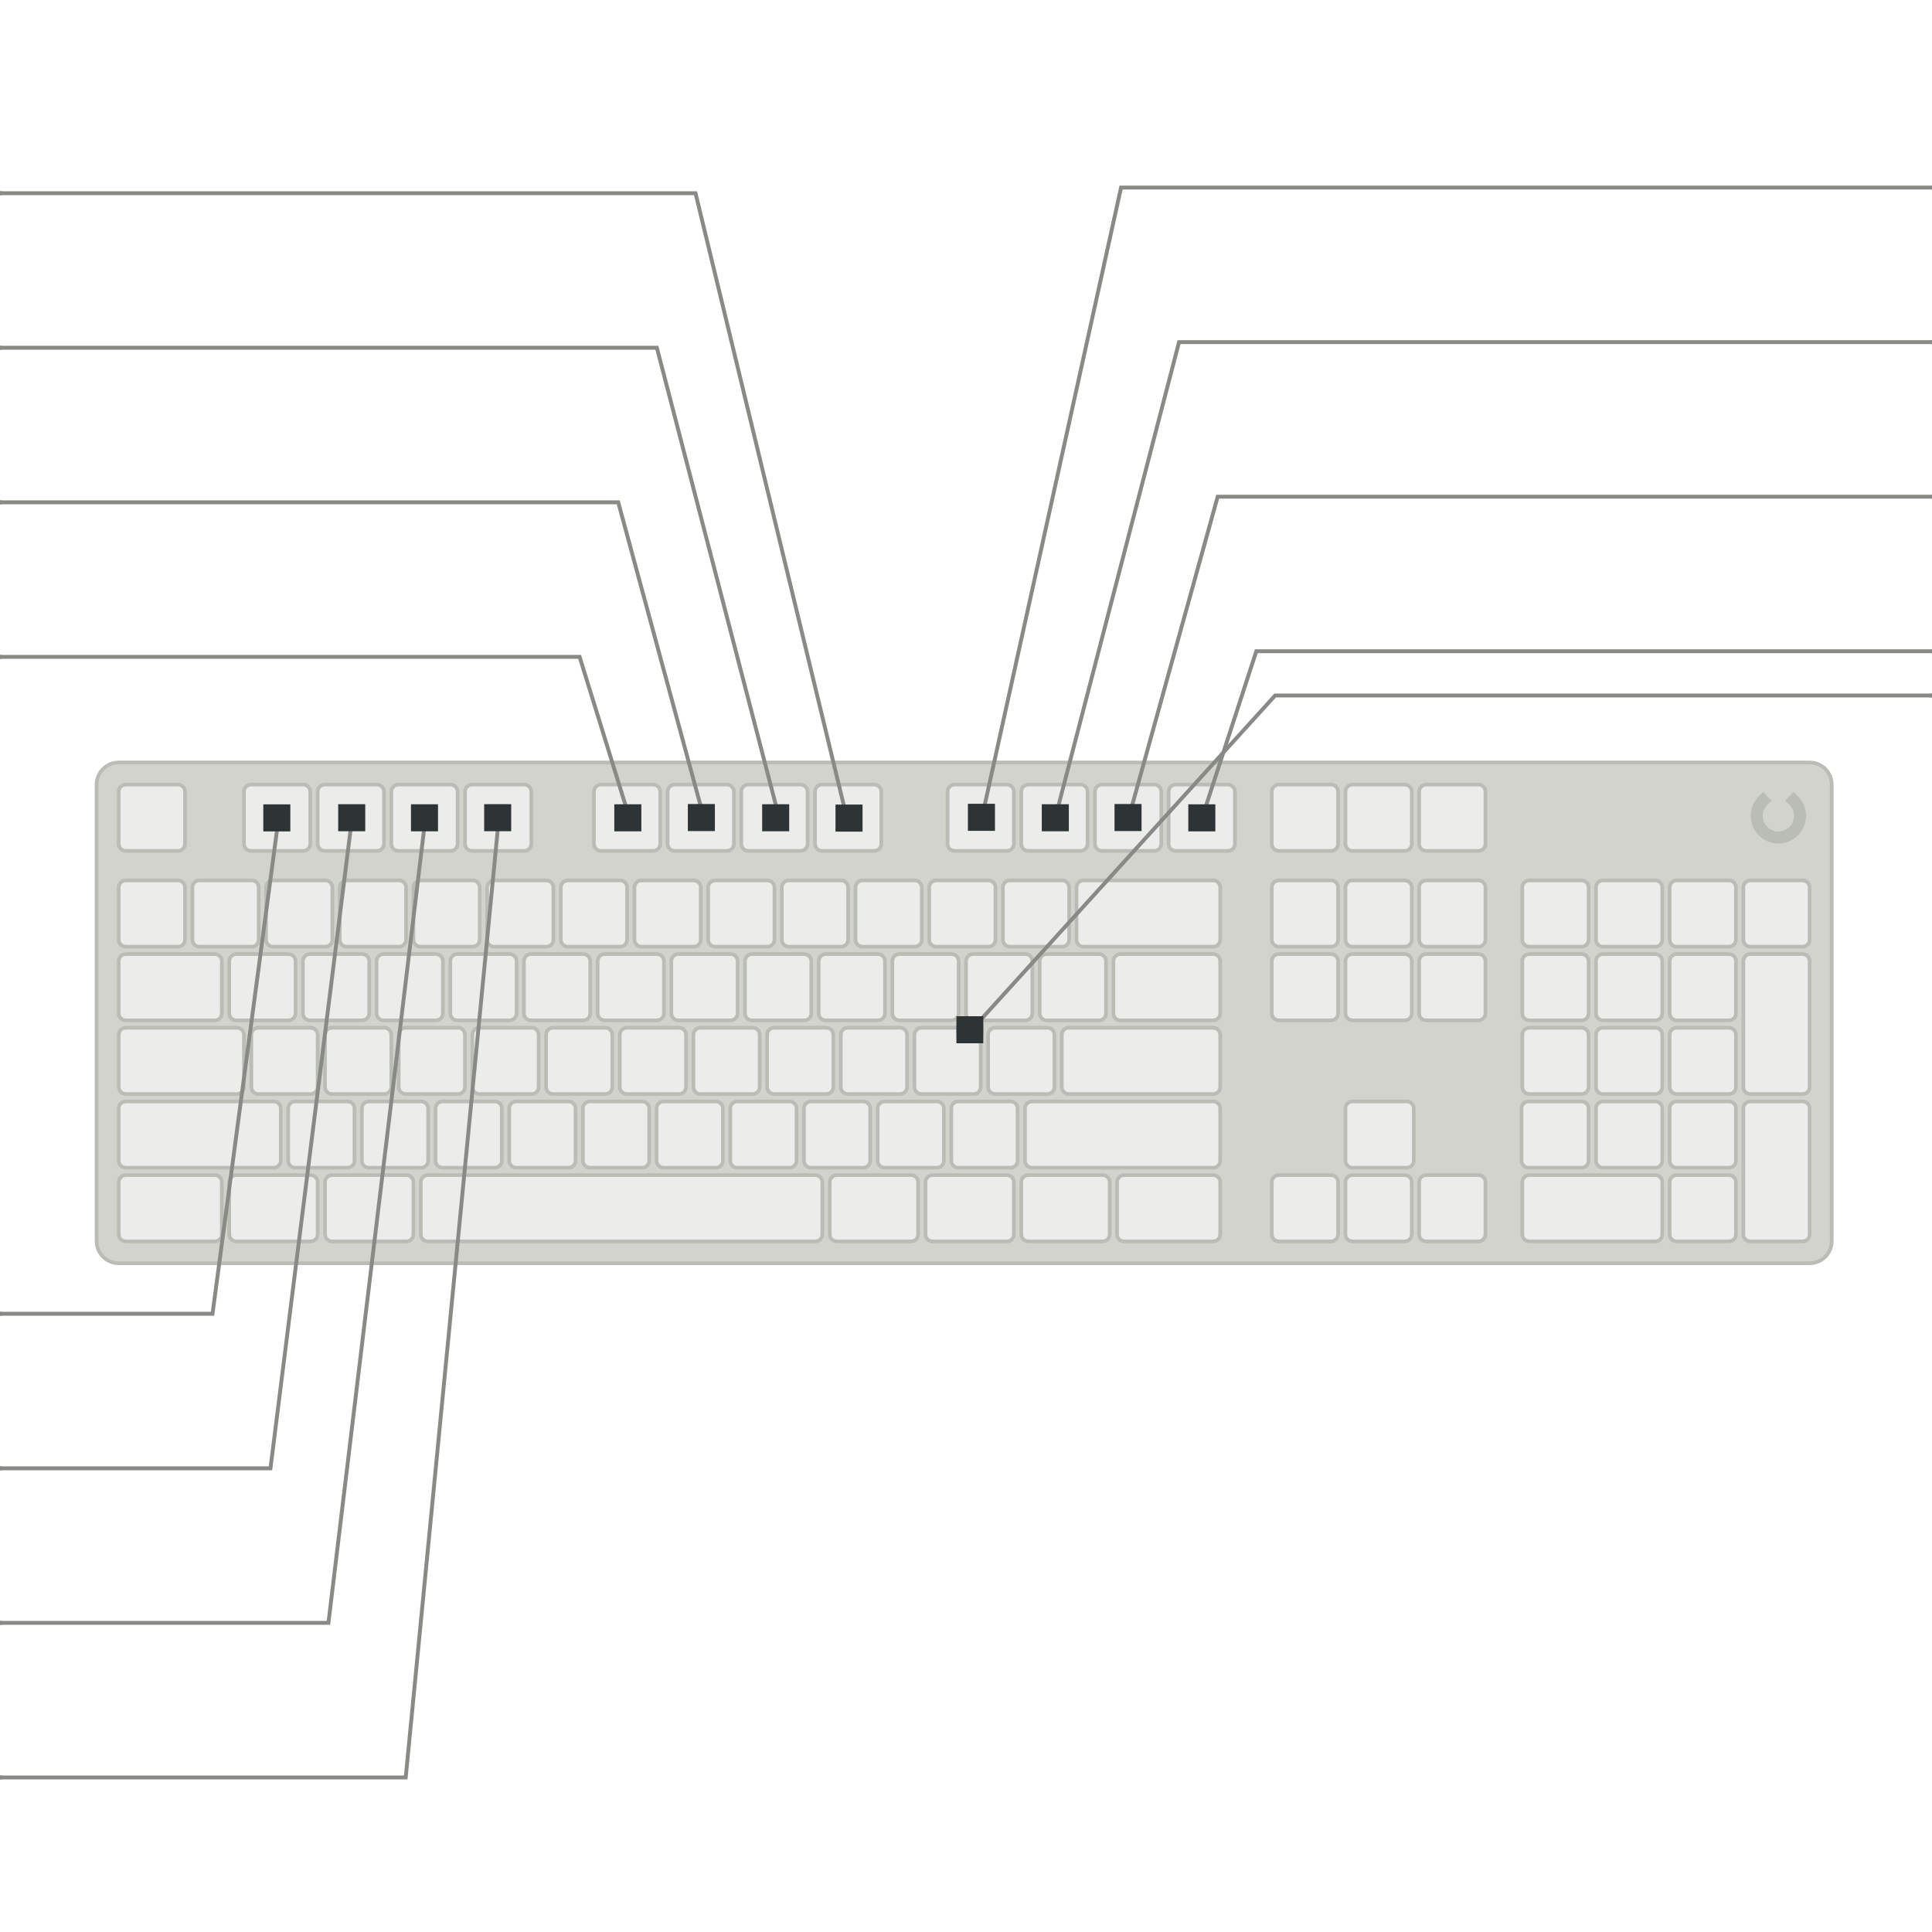
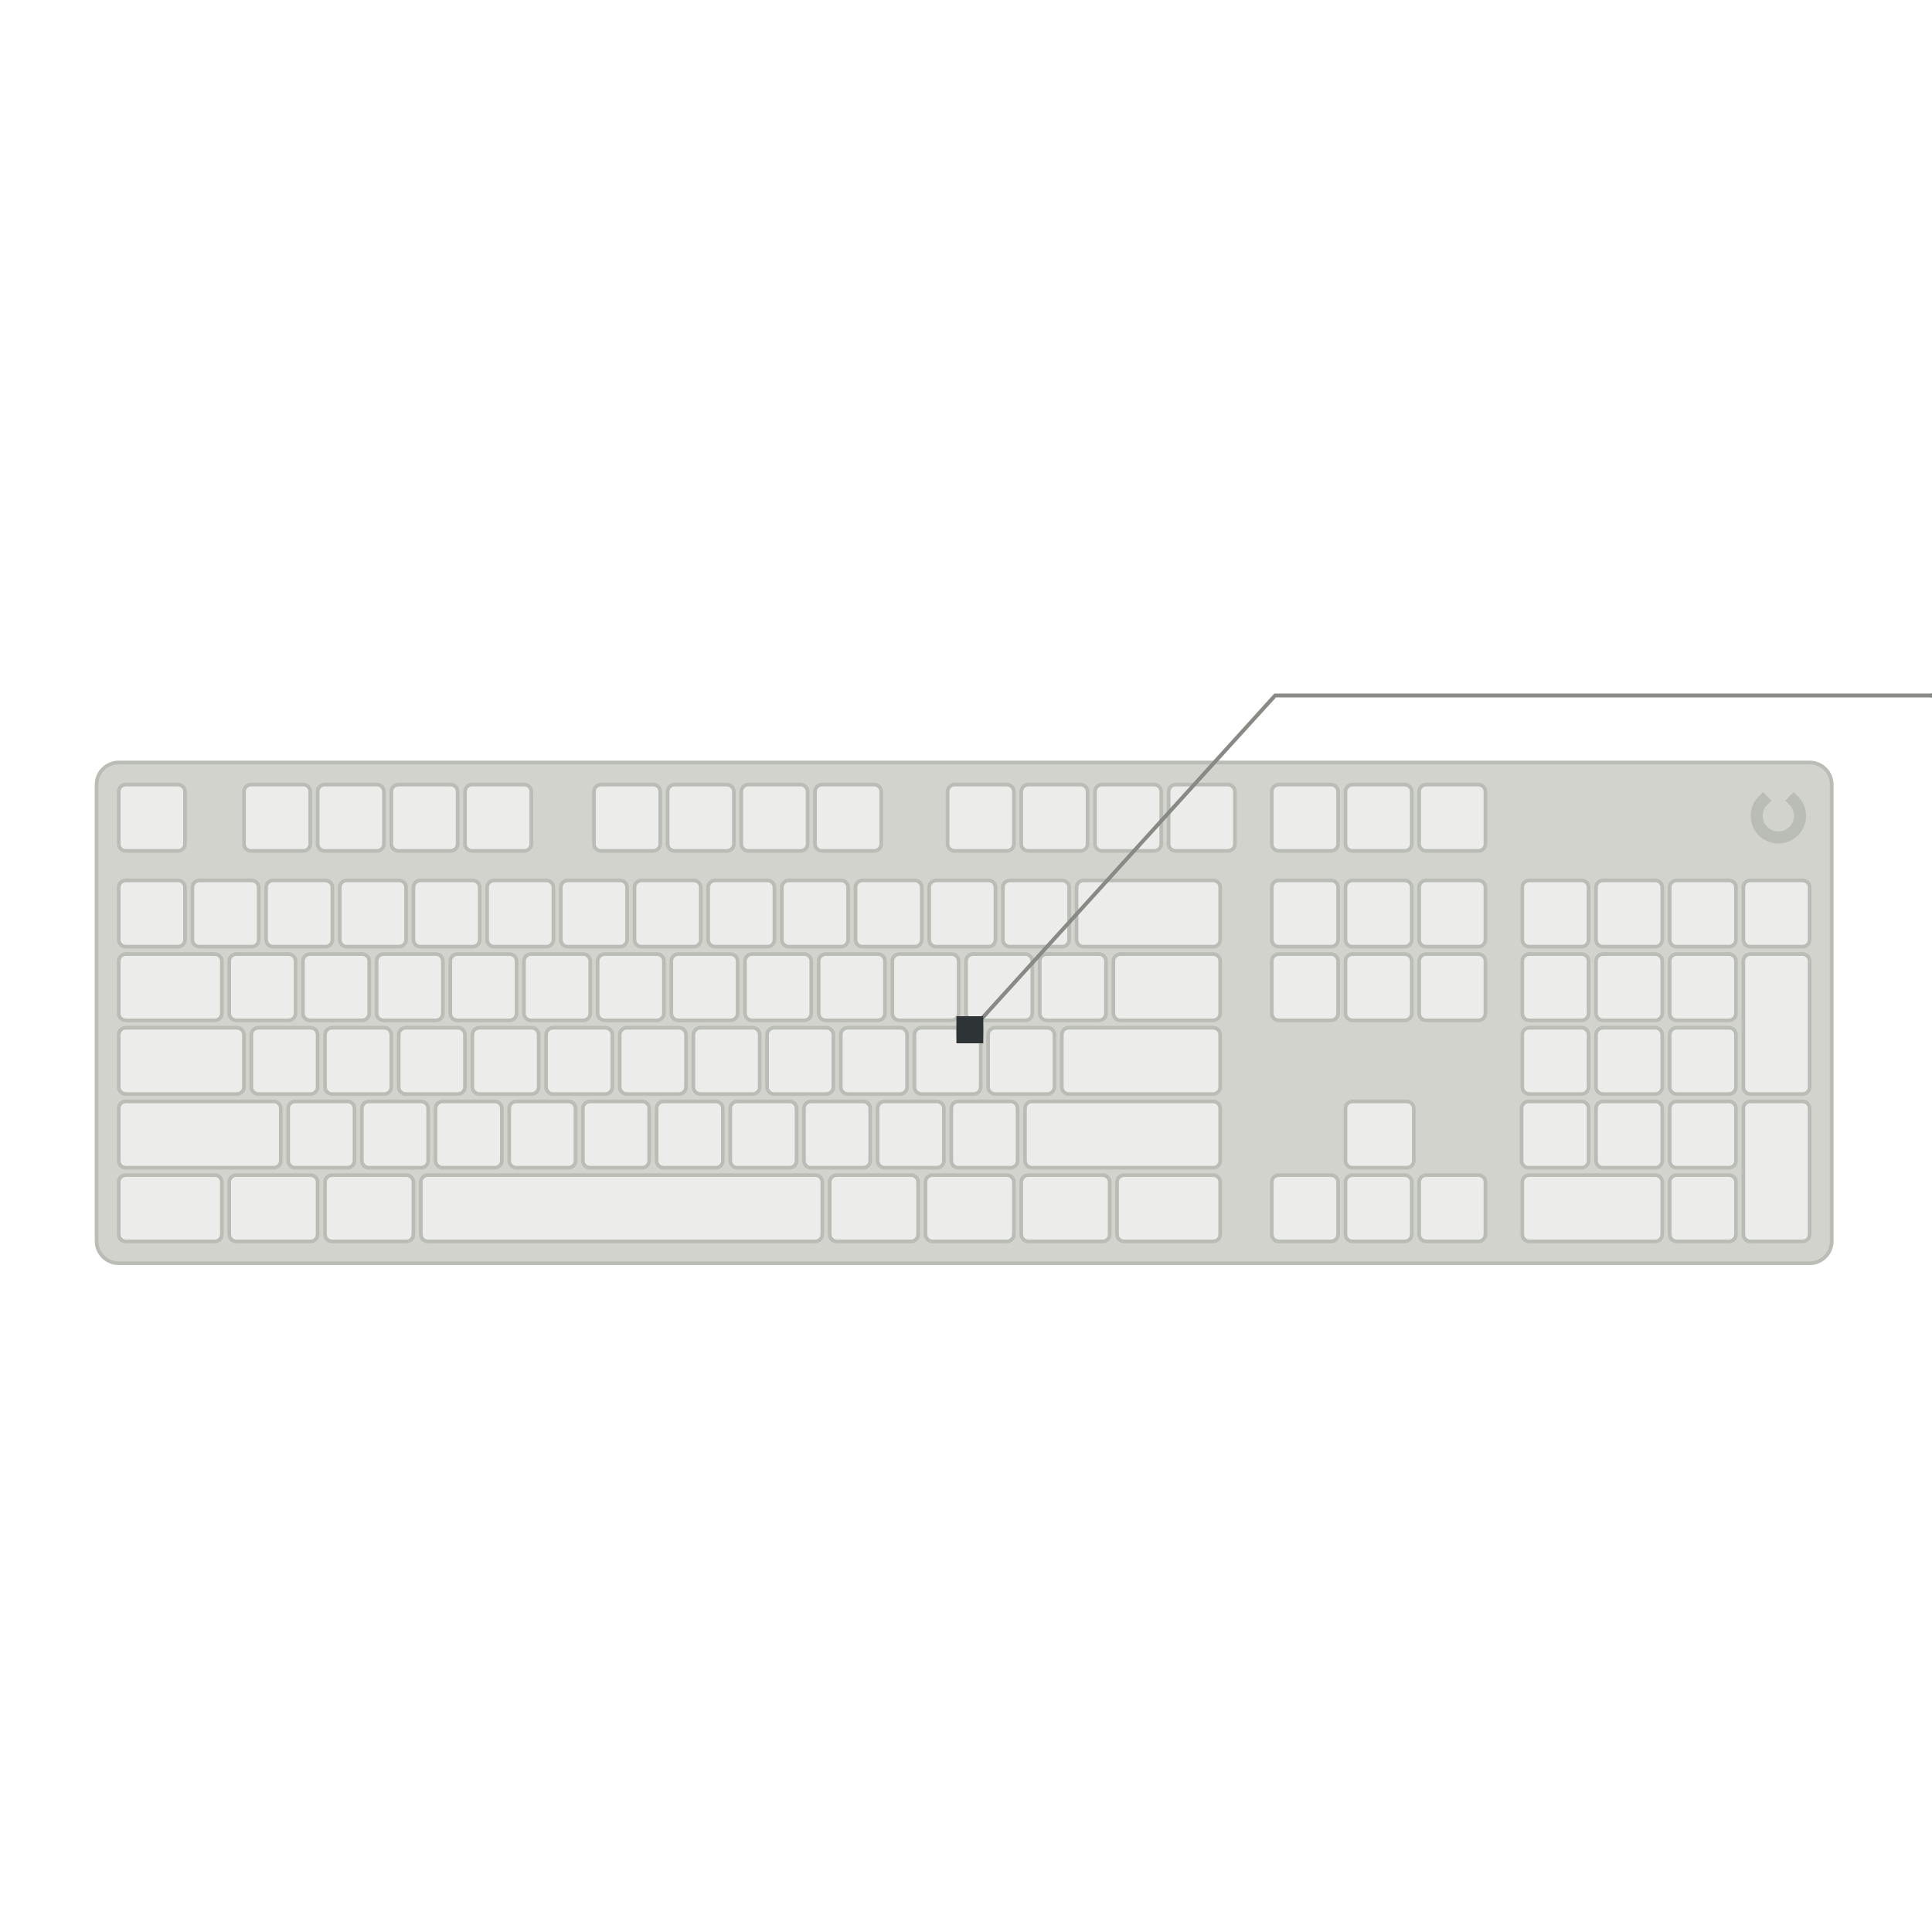
<svg xmlns="http://www.w3.org/2000/svg" id="logitech-g513-piper" version="1.1" viewBox="0 0 132.29 132.29" height="500" width="500">
  <defs id="defs2" />
  <g style="display:inline" id="Device">
    <rect ry="1.514" y="52.21" x="6.614" height="34.288" width="118.81" id="backplate" style="fill:#d3d3ce;fill-opacity:1;stroke:#babdb6;stroke-width:0.253;stroke-linejoin:miter;stroke-miterlimit:4;stroke-dasharray:none;stroke-opacity:1" />
    <path d="m 122.819,54.815 a 1.483,1.483 0 0 1 0,2.097 1.483,1.483 0 0 1 -2.097,10e-7 1.483,1.483 0 0 1 0,-2.097" id="logo" style="display:inline;opacity:1;fill:none;fill-opacity:0.392;stroke:#babdb6;stroke-width:0.824;stroke-linecap:square;stroke-linejoin:bevel;stroke-miterlimit:4;stroke-dasharray:none;stroke-opacity:1" />
    <g id="led0" transform="translate(0.00595322,4.912959)">
      <rect style="fill:#eeeeec;fill-opacity:0.941;stroke:#babdb6;stroke-width:0.252;stroke-linejoin:miter;stroke-miterlimit:4;stroke-dasharray:none;stroke-opacity:1" id="key-esc" width="4.541" height="4.541" x="8.122" y="48.81" ry="0.482" />
-       <rect style="fill:#eeeeec;fill-opacity:0.941;stroke:#babdb6;stroke-width:0.252;stroke-linejoin:miter;stroke-miterlimit:4;stroke-dasharray:none;stroke-opacity:1" id="button0" width="4.541" height="4.541" x="16.699" y="48.81" ry="0.482" />
-       <rect style="fill:#eeeeec;fill-opacity:0.941;stroke:#babdb6;stroke-width:0.252;stroke-linejoin:miter;stroke-miterlimit:4;stroke-dasharray:none;stroke-opacity:1" id="button1" width="4.541" height="4.541" x="21.744" y="48.81" ry="0.482" />
-       <rect style="fill:#eeeeec;fill-opacity:0.941;stroke:#babdb6;stroke-width:0.252;stroke-linejoin:miter;stroke-miterlimit:4;stroke-dasharray:none;stroke-opacity:1" id="button2" width="4.541" height="4.541" x="26.789" y="48.81" ry="0.482" />
-       <rect style="fill:#eeeeec;fill-opacity:0.941;stroke:#babdb6;stroke-width:0.252;stroke-linejoin:miter;stroke-miterlimit:4;stroke-dasharray:none;stroke-opacity:1" id="button3" width="4.541" height="4.541" x="31.834" y="48.81" ry="0.482" />
-       <rect style="fill:#eeeeec;fill-opacity:0.941;stroke:#babdb6;stroke-width:0.252;stroke-linejoin:miter;stroke-miterlimit:4;stroke-dasharray:none;stroke-opacity:1" id="button4" width="4.541" height="4.541" x="40.662" y="48.81" ry="0.482" />
-       <rect style="fill:#eeeeec;fill-opacity:0.941;stroke:#babdb6;stroke-width:0.252;stroke-linejoin:miter;stroke-miterlimit:4;stroke-dasharray:none;stroke-opacity:1" id="button5" width="4.541" height="4.541" x="45.707" y="48.81" ry="0.482" />
-       <rect style="fill:#eeeeec;fill-opacity:0.941;stroke:#babdb6;stroke-width:0.252;stroke-linejoin:miter;stroke-miterlimit:4;stroke-dasharray:none;stroke-opacity:1" id="button6" width="4.541" height="4.541" x="50.752" y="48.81" ry="0.482" />
-       <rect style="fill:#eeeeec;fill-opacity:0.941;stroke:#babdb6;stroke-width:0.252;stroke-linejoin:miter;stroke-miterlimit:4;stroke-dasharray:none;stroke-opacity:1" id="button7" width="4.541" height="4.541" x="55.797" y="48.81" ry="0.482" />
-       <rect style="fill:#eeeeec;fill-opacity:0.941;stroke:#babdb6;stroke-width:0.252;stroke-linejoin:miter;stroke-miterlimit:4;stroke-dasharray:none;stroke-opacity:1" id="button8" width="4.541" height="4.541" x="64.878" y="48.81" ry="0.482" />
-       <rect style="fill:#eeeeec;fill-opacity:0.941;stroke:#babdb6;stroke-width:0.252;stroke-linejoin:miter;stroke-miterlimit:4;stroke-dasharray:none;stroke-opacity:1" id="button9" width="4.541" height="4.541" x="69.923" y="48.81" ry="0.482" />
-       <rect style="fill:#eeeeec;fill-opacity:0.941;stroke:#babdb6;stroke-width:0.252;stroke-linejoin:miter;stroke-miterlimit:4;stroke-dasharray:none;stroke-opacity:1" id="button10" width="4.541" height="4.541" x="74.968" y="48.81" ry="0.482" />
-       <rect style="fill:#eeeeec;fill-opacity:0.941;stroke:#babdb6;stroke-width:0.252;stroke-linejoin:miter;stroke-miterlimit:4;stroke-dasharray:none;stroke-opacity:1" id="button11" width="4.541" height="4.541" x="80.013" y="48.81" ry="0.482" />
+       <rect style="fill:#eeeeec;fill-opacity:0.941;stroke:#babdb6;stroke-width:0.252;stroke-linejoin:miter;stroke-miterlimit:4;stroke-dasharray:none;stroke-opacity:1" id="button0_DISABLED" width="4.541" height="4.541" x="16.699" y="48.81" ry="0.482" />
+       <rect style="fill:#eeeeec;fill-opacity:0.941;stroke:#babdb6;stroke-width:0.252;stroke-linejoin:miter;stroke-miterlimit:4;stroke-dasharray:none;stroke-opacity:1" id="button1_DISABLED" width="4.541" height="4.541" x="21.744" y="48.81" ry="0.482" />
+       <rect style="fill:#eeeeec;fill-opacity:0.941;stroke:#babdb6;stroke-width:0.252;stroke-linejoin:miter;stroke-miterlimit:4;stroke-dasharray:none;stroke-opacity:1" id="button2_DISABLED" width="4.541" height="4.541" x="26.789" y="48.81" ry="0.482" />
+       <rect style="fill:#eeeeec;fill-opacity:0.941;stroke:#babdb6;stroke-width:0.252;stroke-linejoin:miter;stroke-miterlimit:4;stroke-dasharray:none;stroke-opacity:1" id="button3_DISABLED" width="4.541" height="4.541" x="31.834" y="48.81" ry="0.482" />
+       <rect style="fill:#eeeeec;fill-opacity:0.941;stroke:#babdb6;stroke-width:0.252;stroke-linejoin:miter;stroke-miterlimit:4;stroke-dasharray:none;stroke-opacity:1" id="button4_DISABLED" width="4.541" height="4.541" x="40.662" y="48.81" ry="0.482" />
+       <rect style="fill:#eeeeec;fill-opacity:0.941;stroke:#babdb6;stroke-width:0.252;stroke-linejoin:miter;stroke-miterlimit:4;stroke-dasharray:none;stroke-opacity:1" id="button5_DISABLED" width="4.541" height="4.541" x="45.707" y="48.81" ry="0.482" />
+       <rect style="fill:#eeeeec;fill-opacity:0.941;stroke:#babdb6;stroke-width:0.252;stroke-linejoin:miter;stroke-miterlimit:4;stroke-dasharray:none;stroke-opacity:1" id="button6_DISABLED" width="4.541" height="4.541" x="50.752" y="48.81" ry="0.482" />
+       <rect style="fill:#eeeeec;fill-opacity:0.941;stroke:#babdb6;stroke-width:0.252;stroke-linejoin:miter;stroke-miterlimit:4;stroke-dasharray:none;stroke-opacity:1" id="button7_DISABLED" width="4.541" height="4.541" x="55.797" y="48.81" ry="0.482" />
+       <rect style="fill:#eeeeec;fill-opacity:0.941;stroke:#babdb6;stroke-width:0.252;stroke-linejoin:miter;stroke-miterlimit:4;stroke-dasharray:none;stroke-opacity:1" id="button8_DISABLED" width="4.541" height="4.541" x="64.878" y="48.81" ry="0.482" />
+       <rect style="fill:#eeeeec;fill-opacity:0.941;stroke:#babdb6;stroke-width:0.252;stroke-linejoin:miter;stroke-miterlimit:4;stroke-dasharray:none;stroke-opacity:1" id="button9_DISABLED" width="4.541" height="4.541" x="69.923" y="48.81" ry="0.482" />
+       <rect style="fill:#eeeeec;fill-opacity:0.941;stroke:#babdb6;stroke-width:0.252;stroke-linejoin:miter;stroke-miterlimit:4;stroke-dasharray:none;stroke-opacity:1" id="button10_DISABLED" width="4.541" height="4.541" x="74.968" y="48.81" ry="0.482" />
+       <rect style="fill:#eeeeec;fill-opacity:0.941;stroke:#babdb6;stroke-width:0.252;stroke-linejoin:miter;stroke-miterlimit:4;stroke-dasharray:none;stroke-opacity:1" id="button11_DISABLED" width="4.541" height="4.541" x="80.013" y="48.81" ry="0.482" />
      <rect style="fill:#eeeeec;fill-opacity:0.941;stroke:#babdb6;stroke-width:0.252;stroke-linejoin:miter;stroke-miterlimit:4;stroke-dasharray:none;stroke-opacity:1" id="key-printscreen" width="4.541" height="4.541" x="87.076" y="48.81" ry="0.482" />
      <rect style="fill:#eeeeec;fill-opacity:0.941;stroke:#babdb6;stroke-width:0.252;stroke-linejoin:miter;stroke-miterlimit:4;stroke-dasharray:none;stroke-opacity:1" id="key-scroll_lock" width="4.541" height="4.541" x="92.121" y="48.81" ry="0.482" />
      <rect style="fill:#eeeeec;fill-opacity:0.941;stroke:#babdb6;stroke-width:0.252;stroke-linejoin:miter;stroke-miterlimit:4;stroke-dasharray:none;stroke-opacity:1" id="key-pause" width="4.541" height="4.541" x="97.166" y="48.81" ry="0.482" />
      <rect style="fill:#eeeeec;fill-opacity:0.941;stroke:#babdb6;stroke-width:0.252;stroke-linejoin:miter;stroke-miterlimit:4;stroke-dasharray:none;stroke-opacity:1" id="key-backtick" width="4.541" height="4.541" x="8.122" y="55.369" ry="0.482" />
      <rect style="fill:#eeeeec;fill-opacity:0.941;stroke:#babdb6;stroke-width:0.252;stroke-linejoin:miter;stroke-miterlimit:4;stroke-dasharray:none;stroke-opacity:1" id="key-1" width="4.541" height="4.541" x="13.167" y="55.369" ry="0.482" />
      <rect style="fill:#eeeeec;fill-opacity:0.941;stroke:#babdb6;stroke-width:0.252;stroke-linejoin:miter;stroke-miterlimit:4;stroke-dasharray:none;stroke-opacity:1" id="key-2" width="4.541" height="4.541" x="18.212" y="55.369" ry="0.482" />
      <rect style="fill:#eeeeec;fill-opacity:0.941;stroke:#babdb6;stroke-width:0.252;stroke-linejoin:miter;stroke-miterlimit:4;stroke-dasharray:none;stroke-opacity:1" id="key-3" width="4.541" height="4.541" x="23.257" y="55.369" ry="0.482" />
      <rect style="fill:#eeeeec;fill-opacity:0.941;stroke:#babdb6;stroke-width:0.252;stroke-linejoin:miter;stroke-miterlimit:4;stroke-dasharray:none;stroke-opacity:1" id="key-4" width="4.541" height="4.541" x="28.302" y="55.369" ry="0.482" />
      <rect style="fill:#eeeeec;fill-opacity:0.941;stroke:#babdb6;stroke-width:0.252;stroke-linejoin:miter;stroke-miterlimit:4;stroke-dasharray:none;stroke-opacity:1" id="key-5" width="4.541" height="4.541" x="33.347" y="55.369" ry="0.482" />
      <rect style="fill:#eeeeec;fill-opacity:0.941;stroke:#babdb6;stroke-width:0.252;stroke-linejoin:miter;stroke-miterlimit:4;stroke-dasharray:none;stroke-opacity:1" id="key-6" width="4.541" height="4.541" x="38.392" y="55.369" ry="0.482" />
      <rect style="fill:#eeeeec;fill-opacity:0.941;stroke:#babdb6;stroke-width:0.252;stroke-linejoin:miter;stroke-miterlimit:4;stroke-dasharray:none;stroke-opacity:1" id="key-7" width="4.541" height="4.541" x="43.437" y="55.369" ry="0.482" />
      <rect style="fill:#eeeeec;fill-opacity:0.941;stroke:#babdb6;stroke-width:0.252;stroke-linejoin:miter;stroke-miterlimit:4;stroke-dasharray:none;stroke-opacity:1" id="key-8" width="4.541" height="4.541" x="48.482" y="55.369" ry="0.482" />
      <rect style="fill:#eeeeec;fill-opacity:0.941;stroke:#babdb6;stroke-width:0.252;stroke-linejoin:miter;stroke-miterlimit:4;stroke-dasharray:none;stroke-opacity:1" id="key-9" width="4.541" height="4.541" x="53.527" y="55.369" ry="0.482" />
      <rect style="fill:#eeeeec;fill-opacity:0.941;stroke:#babdb6;stroke-width:0.252;stroke-linejoin:miter;stroke-miterlimit:4;stroke-dasharray:none;stroke-opacity:1" id="key-0" width="4.541" height="4.541" x="58.572" y="55.369" ry="0.482" />
      <rect style="fill:#eeeeec;fill-opacity:0.941;stroke:#babdb6;stroke-width:0.252;stroke-linejoin:miter;stroke-miterlimit:4;stroke-dasharray:none;stroke-opacity:1" id="key-dash" width="4.541" height="4.541" x="63.617" y="55.369" ry="0.482" />
      <rect style="fill:#eeeeec;fill-opacity:0.941;stroke:#babdb6;stroke-width:0.252;stroke-linejoin:miter;stroke-miterlimit:4;stroke-dasharray:none;stroke-opacity:1" id="key-equals" width="4.541" height="4.541" x="68.662" y="55.369" ry="0.482" />
      <rect style="fill:#eeeeec;fill-opacity:0.941;stroke:#babdb6;stroke-width:0.252;stroke-linejoin:miter;stroke-miterlimit:4;stroke-dasharray:none;stroke-opacity:1" id="key-backspace" width="9.838" height="4.541" x="73.707" y="55.369" ry="0.482" />
      <rect style="fill:#eeeeec;fill-opacity:0.941;stroke:#babdb6;stroke-width:0.252;stroke-linejoin:miter;stroke-miterlimit:4;stroke-dasharray:none;stroke-opacity:1" id="key-insert" width="4.541" height="4.541" x="87.076" y="55.369" ry="0.482" />
      <rect style="fill:#eeeeec;fill-opacity:0.941;stroke:#babdb6;stroke-width:0.252;stroke-linejoin:miter;stroke-miterlimit:4;stroke-dasharray:none;stroke-opacity:1" id="key-home" width="4.541" height="4.541" x="92.121" y="55.369" ry="0.482" />
      <rect style="fill:#eeeeec;fill-opacity:0.941;stroke:#babdb6;stroke-width:0.252;stroke-linejoin:miter;stroke-miterlimit:4;stroke-dasharray:none;stroke-opacity:1" id="key-page_up" width="4.541" height="4.541" x="97.166" y="55.369" ry="0.482" />
      <rect style="fill:#eeeeec;fill-opacity:0.941;stroke:#babdb6;stroke-width:0.252;stroke-linejoin:miter;stroke-miterlimit:4;stroke-dasharray:none;stroke-opacity:1" id="key-numpad-num_lock" width="4.541" height="4.541" x="104.23" y="55.369" ry="0.482" />
      <rect style="fill:#eeeeec;fill-opacity:0.941;stroke:#babdb6;stroke-width:0.252;stroke-linejoin:miter;stroke-miterlimit:4;stroke-dasharray:none;stroke-opacity:1" id="key-numpad-forwardslash" width="4.541" height="4.541" x="109.275" y="55.369" ry="0.482" />
      <rect style="fill:#eeeeec;fill-opacity:0.941;stroke:#babdb6;stroke-width:0.252;stroke-linejoin:miter;stroke-miterlimit:4;stroke-dasharray:none;stroke-opacity:1" id="key-numpad-asterisk" width="4.541" height="4.541" x="114.32" y="55.369" ry="0.482" />
      <rect style="fill:#eeeeec;fill-opacity:0.941;stroke:#babdb6;stroke-width:0.252;stroke-linejoin:miter;stroke-miterlimit:4;stroke-dasharray:none;stroke-opacity:1" id="key-numpad-dash" width="4.541" height="4.541" x="119.365" y="55.369" ry="0.482" />
      <rect style="fill:#eeeeec;fill-opacity:0.941;stroke:#babdb6;stroke-width:0.252;stroke-linejoin:miter;stroke-miterlimit:4;stroke-dasharray:none;stroke-opacity:1" id="key-tab" width="7.063" height="4.541" x="8.122" y="60.414" ry="0.482" />
      <rect style="fill:#eeeeec;fill-opacity:0.941;stroke:#babdb6;stroke-width:0.252;stroke-linejoin:miter;stroke-miterlimit:4;stroke-dasharray:none;stroke-opacity:1" id="key-q" width="4.541" height="4.541" x="15.69" y="60.414" ry="0.482" />
      <rect style="fill:#eeeeec;fill-opacity:0.941;stroke:#babdb6;stroke-width:0.252;stroke-linejoin:miter;stroke-miterlimit:4;stroke-dasharray:none;stroke-opacity:1" id="key-w" width="4.541" height="4.541" x="20.735" y="60.414" ry="0.482" />
      <rect style="fill:#eeeeec;fill-opacity:0.941;stroke:#babdb6;stroke-width:0.252;stroke-linejoin:miter;stroke-miterlimit:4;stroke-dasharray:none;stroke-opacity:1" id="key-e" width="4.541" height="4.541" x="25.78" y="60.414" ry="0.482" />
      <rect style="fill:#eeeeec;fill-opacity:0.941;stroke:#babdb6;stroke-width:0.252;stroke-linejoin:miter;stroke-miterlimit:4;stroke-dasharray:none;stroke-opacity:1" id="key-r" width="4.541" height="4.541" x="30.825" y="60.414" ry="0.482" />
      <rect style="fill:#eeeeec;fill-opacity:0.941;stroke:#babdb6;stroke-width:0.252;stroke-linejoin:miter;stroke-miterlimit:4;stroke-dasharray:none;stroke-opacity:1" id="key-t" width="4.541" height="4.541" x="35.87" y="60.414" ry="0.482" />
      <rect style="fill:#eeeeec;fill-opacity:0.941;stroke:#babdb6;stroke-width:0.252;stroke-linejoin:miter;stroke-miterlimit:4;stroke-dasharray:none;stroke-opacity:1" id="key-y" width="4.541" height="4.541" x="40.915" y="60.414" ry="0.482" />
      <rect style="fill:#eeeeec;fill-opacity:0.941;stroke:#babdb6;stroke-width:0.252;stroke-linejoin:miter;stroke-miterlimit:4;stroke-dasharray:none;stroke-opacity:1" id="key-u" width="4.541" height="4.541" x="45.96" y="60.414" ry="0.482" />
      <rect style="fill:#eeeeec;fill-opacity:0.941;stroke:#babdb6;stroke-width:0.252;stroke-linejoin:miter;stroke-miterlimit:4;stroke-dasharray:none;stroke-opacity:1" id="key-i" width="4.541" height="4.541" x="51.005" y="60.414" ry="0.482" />
      <rect style="fill:#eeeeec;fill-opacity:0.941;stroke:#babdb6;stroke-width:0.252;stroke-linejoin:miter;stroke-miterlimit:4;stroke-dasharray:none;stroke-opacity:1" id="key-o" width="4.541" height="4.541" x="56.05" y="60.414" ry="0.482" />
      <rect style="fill:#eeeeec;fill-opacity:0.941;stroke:#babdb6;stroke-width:0.252;stroke-linejoin:miter;stroke-miterlimit:4;stroke-dasharray:none;stroke-opacity:1" id="key-p" width="4.541" height="4.541" x="61.095" y="60.414" ry="0.482" />
      <rect style="fill:#eeeeec;fill-opacity:0.941;stroke:#babdb6;stroke-width:0.252;stroke-linejoin:miter;stroke-miterlimit:4;stroke-dasharray:none;stroke-opacity:1" id="key-opening_square_bracket" width="4.541" height="4.541" x="66.14" y="60.414" ry="0.482" />
      <rect style="fill:#eeeeec;fill-opacity:0.941;stroke:#babdb6;stroke-width:0.252;stroke-linejoin:miter;stroke-miterlimit:4;stroke-dasharray:none;stroke-opacity:1" id="key-closing_square_bracket" width="4.541" height="4.541" x="71.185" y="60.414" ry="0.482" />
      <rect style="fill:#eeeeec;fill-opacity:0.941;stroke:#babdb6;stroke-width:0.252;stroke-linejoin:miter;stroke-miterlimit:4;stroke-dasharray:none;stroke-opacity:1" id="key-backslash" width="7.315" height="4.541" x="76.23" y="60.414" ry="0.482" />
      <rect style="fill:#eeeeec;fill-opacity:0.941;stroke:#babdb6;stroke-width:0.252;stroke-linejoin:miter;stroke-miterlimit:4;stroke-dasharray:none;stroke-opacity:1" id="key-delete" width="4.541" height="4.541" x="87.076" y="60.414" ry="0.482" />
      <rect style="fill:#eeeeec;fill-opacity:0.941;stroke:#babdb6;stroke-width:0.252;stroke-linejoin:miter;stroke-miterlimit:4;stroke-dasharray:none;stroke-opacity:1" id="key-end" width="4.541" height="4.541" x="92.121" y="60.414" ry="0.482" />
      <rect style="fill:#eeeeec;fill-opacity:0.941;stroke:#babdb6;stroke-width:0.252;stroke-linejoin:miter;stroke-miterlimit:4;stroke-dasharray:none;stroke-opacity:1" id="key-page_down" width="4.541" height="4.541" x="97.166" y="60.414" ry="0.482" />
      <rect style="fill:#eeeeec;fill-opacity:0.941;stroke:#babdb6;stroke-width:0.252;stroke-linejoin:miter;stroke-miterlimit:4;stroke-dasharray:none;stroke-opacity:1" id="key-numpad-7" width="4.541" height="4.541" x="104.23" y="60.414" ry="0.482" />
      <rect style="fill:#eeeeec;fill-opacity:0.941;stroke:#babdb6;stroke-width:0.252;stroke-linejoin:miter;stroke-miterlimit:4;stroke-dasharray:none;stroke-opacity:1" id="key-numpad-8" width="4.541" height="4.541" x="109.275" y="60.414" ry="0.482" />
      <rect style="fill:#eeeeec;fill-opacity:0.941;stroke:#babdb6;stroke-width:0.252;stroke-linejoin:miter;stroke-miterlimit:4;stroke-dasharray:none;stroke-opacity:1" id="key-numpad-9" width="4.541" height="4.541" x="114.32" y="60.414" ry="0.482" />
      <rect style="fill:#eeeeec;fill-opacity:0.941;stroke:#babdb6;stroke-width:0.252;stroke-linejoin:miter;stroke-miterlimit:4;stroke-dasharray:none;stroke-opacity:1" id="key-numpad-plus" width="4.541" height="9.586" x="119.365" y="60.414" ry="0.479" />
      <rect style="fill:#eeeeec;fill-opacity:0.941;stroke:#babdb6;stroke-width:0.252;stroke-linejoin:miter;stroke-miterlimit:4;stroke-dasharray:none;stroke-opacity:1" id="key-capslock" width="8.577" height="4.541" x="8.122" y="65.459" ry="0.482" />
      <rect style="fill:#eeeeec;fill-opacity:0.941;stroke:#babdb6;stroke-width:0.252;stroke-linejoin:miter;stroke-miterlimit:4;stroke-dasharray:none;stroke-opacity:1" id="key-a" width="4.541" height="4.541" x="17.203" y="65.459" ry="0.482" />
      <rect style="fill:#eeeeec;fill-opacity:0.941;stroke:#babdb6;stroke-width:0.252;stroke-linejoin:miter;stroke-miterlimit:4;stroke-dasharray:none;stroke-opacity:1" id="key-s" width="4.541" height="4.541" x="22.248" y="65.459" ry="0.482" />
      <rect style="fill:#eeeeec;fill-opacity:0.941;stroke:#babdb6;stroke-width:0.252;stroke-linejoin:miter;stroke-miterlimit:4;stroke-dasharray:none;stroke-opacity:1" id="key-d" width="4.541" height="4.541" x="27.293" y="65.459" ry="0.482" />
      <rect style="fill:#eeeeec;fill-opacity:0.941;stroke:#babdb6;stroke-width:0.252;stroke-linejoin:miter;stroke-miterlimit:4;stroke-dasharray:none;stroke-opacity:1" id="key-f" width="4.541" height="4.541" x="32.338" y="65.459" ry="0.482" />
      <rect style="fill:#eeeeec;fill-opacity:0.941;stroke:#babdb6;stroke-width:0.252;stroke-linejoin:miter;stroke-miterlimit:4;stroke-dasharray:none;stroke-opacity:1" id="key-g" width="4.541" height="4.541" x="37.383" y="65.459" ry="0.482" />
      <rect style="fill:#eeeeec;fill-opacity:0.941;stroke:#babdb6;stroke-width:0.252;stroke-linejoin:miter;stroke-miterlimit:4;stroke-dasharray:none;stroke-opacity:1" id="key-h" width="4.541" height="4.541" x="42.428" y="65.459" ry="0.482" />
      <rect style="fill:#eeeeec;fill-opacity:0.941;stroke:#babdb6;stroke-width:0.252;stroke-linejoin:miter;stroke-miterlimit:4;stroke-dasharray:none;stroke-opacity:1" id="key-j" width="4.541" height="4.541" x="47.473" y="65.459" ry="0.482" />
      <rect style="fill:#eeeeec;fill-opacity:0.941;stroke:#babdb6;stroke-width:0.252;stroke-linejoin:miter;stroke-miterlimit:4;stroke-dasharray:none;stroke-opacity:1" id="key-k" width="4.541" height="4.541" x="52.518" y="65.459" ry="0.482" />
      <rect style="fill:#eeeeec;fill-opacity:0.941;stroke:#babdb6;stroke-width:0.252;stroke-linejoin:miter;stroke-miterlimit:4;stroke-dasharray:none;stroke-opacity:1" id="key-l" width="4.541" height="4.541" x="57.563" y="65.459" ry="0.482" />
      <rect style="fill:#eeeeec;fill-opacity:0.941;stroke:#babdb6;stroke-width:0.252;stroke-linejoin:miter;stroke-miterlimit:4;stroke-dasharray:none;stroke-opacity:1" id="key-semicolon" width="4.541" height="4.541" x="62.608" y="65.459" ry="0.482" />
      <rect style="fill:#eeeeec;fill-opacity:0.941;stroke:#babdb6;stroke-width:0.252;stroke-linejoin:miter;stroke-miterlimit:4;stroke-dasharray:none;stroke-opacity:1" id="key-apostrophe" width="4.541" height="4.541" x="67.653" y="65.459" ry="0.482" />
      <rect style="fill:#eeeeec;fill-opacity:0.941;stroke:#babdb6;stroke-width:0.252;stroke-linejoin:miter;stroke-miterlimit:4;stroke-dasharray:none;stroke-opacity:1" id="key-enter" width="10.847" height="4.541" x="72.698" y="65.459" ry="0.482" />
      <rect style="fill:#eeeeec;fill-opacity:0.941;stroke:#babdb6;stroke-width:0.252;stroke-linejoin:miter;stroke-miterlimit:4;stroke-dasharray:none;stroke-opacity:1" id="key-numpad-4" width="4.541" height="4.541" x="104.23" y="65.459" ry="0.482" />
      <rect style="fill:#eeeeec;fill-opacity:0.941;stroke:#babdb6;stroke-width:0.252;stroke-linejoin:miter;stroke-miterlimit:4;stroke-dasharray:none;stroke-opacity:1" id="key-numpad-5" width="4.541" height="4.541" x="109.275" y="65.459" ry="0.482" />
      <rect style="fill:#eeeeec;fill-opacity:0.941;stroke:#babdb6;stroke-width:0.252;stroke-linejoin:miter;stroke-miterlimit:4;stroke-dasharray:none;stroke-opacity:1" id="key-numpad-6" width="4.541" height="4.541" x="114.32" y="65.459" ry="0.482" />
      <rect style="fill:#eeeeec;fill-opacity:0.941;stroke:#babdb6;stroke-width:0.252;stroke-linejoin:miter;stroke-miterlimit:4;stroke-dasharray:none;stroke-opacity:1" id="key-lshift" width="11.099" height="4.541" x="8.122" y="70.504" ry="0.482" />
      <rect style="fill:#eeeeec;fill-opacity:0.941;stroke:#babdb6;stroke-width:0.252;stroke-linejoin:miter;stroke-miterlimit:4;stroke-dasharray:none;stroke-opacity:1" id="key-z" width="4.541" height="4.541" x="19.726" y="70.504" ry="0.482" />
      <rect style="fill:#eeeeec;fill-opacity:0.941;stroke:#babdb6;stroke-width:0.252;stroke-linejoin:miter;stroke-miterlimit:4;stroke-dasharray:none;stroke-opacity:1" id="key-x" width="4.541" height="4.541" x="24.771" y="70.504" ry="0.482" />
      <rect style="fill:#eeeeec;fill-opacity:0.941;stroke:#babdb6;stroke-width:0.252;stroke-linejoin:miter;stroke-miterlimit:4;stroke-dasharray:none;stroke-opacity:1" id="key-c" width="4.541" height="4.541" x="29.816" y="70.504" ry="0.482" />
      <rect style="fill:#eeeeec;fill-opacity:0.941;stroke:#babdb6;stroke-width:0.252;stroke-linejoin:miter;stroke-miterlimit:4;stroke-dasharray:none;stroke-opacity:1" id="key-v" width="4.541" height="4.541" x="34.861" y="70.504" ry="0.482" />
      <rect style="fill:#eeeeec;fill-opacity:0.941;stroke:#babdb6;stroke-width:0.252;stroke-linejoin:miter;stroke-miterlimit:4;stroke-dasharray:none;stroke-opacity:1" id="key-b" width="4.541" height="4.541" x="39.906" y="70.504" ry="0.482" />
      <rect style="fill:#eeeeec;fill-opacity:0.941;stroke:#babdb6;stroke-width:0.252;stroke-linejoin:miter;stroke-miterlimit:4;stroke-dasharray:none;stroke-opacity:1" id="key-n" width="4.541" height="4.541" x="44.951" y="70.504" ry="0.482" />
      <rect style="fill:#eeeeec;fill-opacity:0.941;stroke:#babdb6;stroke-width:0.252;stroke-linejoin:miter;stroke-miterlimit:4;stroke-dasharray:none;stroke-opacity:1" id="key-m" width="4.541" height="4.541" x="49.996" y="70.504" ry="0.482" />
      <rect style="fill:#eeeeec;fill-opacity:0.941;stroke:#babdb6;stroke-width:0.252;stroke-linejoin:miter;stroke-miterlimit:4;stroke-dasharray:none;stroke-opacity:1" id="key-comma" width="4.541" height="4.541" x="55.041" y="70.504" ry="0.482" />
      <rect style="fill:#eeeeec;fill-opacity:0.941;stroke:#babdb6;stroke-width:0.252;stroke-linejoin:miter;stroke-miterlimit:4;stroke-dasharray:none;stroke-opacity:1" id="key-period" width="4.541" height="4.541" x="60.086" y="70.504" ry="0.482" />
      <rect style="fill:#eeeeec;fill-opacity:0.941;stroke:#babdb6;stroke-width:0.252;stroke-linejoin:miter;stroke-miterlimit:4;stroke-dasharray:none;stroke-opacity:1" id="key-forwardslash" width="4.541" height="4.541" x="65.131" y="70.504" ry="0.482" />
      <rect style="fill:#eeeeec;fill-opacity:0.941;stroke:#babdb6;stroke-width:0.252;stroke-linejoin:miter;stroke-miterlimit:4;stroke-dasharray:none;stroke-opacity:1" id="key-rshift" width="13.369" height="4.541" x="70.176" y="70.504" ry="0.482" />
      <rect style="fill:#eeeeec;fill-opacity:0.941;stroke:#babdb6;stroke-width:0.252;stroke-linejoin:miter;stroke-miterlimit:4;stroke-dasharray:none;stroke-opacity:1" id="key-arrow_up" width="4.681" height="4.541" x="92.121" y="70.504" ry="0.482" />
      <rect style="fill:#eeeeec;fill-opacity:0.941;stroke:#babdb6;stroke-width:0.252;stroke-linejoin:miter;stroke-miterlimit:4;stroke-dasharray:none;stroke-opacity:1" id="key-numpad-1" width="4.592" height="4.541" x="104.178" y="70.504" ry="0.482" />
      <rect style="fill:#eeeeec;fill-opacity:0.941;stroke:#babdb6;stroke-width:0.252;stroke-linejoin:miter;stroke-miterlimit:4;stroke-dasharray:none;stroke-opacity:1" id="key-numpad-2" width="4.541" height="4.541" x="109.275" y="70.504" ry="0.482" />
      <rect style="fill:#eeeeec;fill-opacity:0.941;stroke:#babdb6;stroke-width:0.252;stroke-linejoin:miter;stroke-miterlimit:4;stroke-dasharray:none;stroke-opacity:1" id="key-numpad-3" width="4.541" height="4.541" x="114.32" y="70.504" ry="0.482" />
      <rect style="fill:#eeeeec;fill-opacity:0.941;stroke:#babdb6;stroke-width:0.252;stroke-linejoin:miter;stroke-miterlimit:4;stroke-dasharray:none;stroke-opacity:1" id="key-numpad-enter" width="4.541" height="9.586" x="119.365" y="70.504" ry="0.479" />
      <rect style="fill:#eeeeec;fill-opacity:0.941;stroke:#babdb6;stroke-width:0.252;stroke-linejoin:miter;stroke-miterlimit:4;stroke-dasharray:none;stroke-opacity:1" id="key-lcontrol" width="7.063" height="4.541" x="8.122" y="75.549" ry="0.482" />
      <rect style="fill:#eeeeec;fill-opacity:0.941;stroke:#babdb6;stroke-width:0.252;stroke-linejoin:miter;stroke-miterlimit:4;stroke-dasharray:none;stroke-opacity:1" id="key-super" width="6.054" height="4.541" x="15.69" y="75.549" ry="0.482" />
      <rect style="fill:#eeeeec;fill-opacity:0.941;stroke:#babdb6;stroke-width:0.252;stroke-linejoin:miter;stroke-miterlimit:4;stroke-dasharray:none;stroke-opacity:1" id="key-lalt" width="6.054" height="4.541" x="22.248" y="75.549" ry="0.482" />
      <rect style="fill:#eeeeec;fill-opacity:0.941;stroke:#babdb6;stroke-width:0.252;stroke-linejoin:miter;stroke-miterlimit:4;stroke-dasharray:none;stroke-opacity:1" id="key-space" width="27.495" height="4.541" x="28.807" y="75.549" ry="0.482" />
      <rect style="fill:#eeeeec;fill-opacity:0.941;stroke:#babdb6;stroke-width:0.252;stroke-linejoin:miter;stroke-miterlimit:4;stroke-dasharray:none;stroke-opacity:1" id="key-ralt" width="6.054" height="4.541" x="56.806" y="75.549" ry="0.482" />
      <rect style="fill:#eeeeec;fill-opacity:0.941;stroke:#babdb6;stroke-width:0.252;stroke-linejoin:miter;stroke-miterlimit:4;stroke-dasharray:none;stroke-opacity:1" id="key-fn" width="6.054" height="4.541" x="63.365" y="75.549" ry="0.482" />
      <rect style="fill:#eeeeec;fill-opacity:0.941;stroke:#babdb6;stroke-width:0.252;stroke-linejoin:miter;stroke-miterlimit:4;stroke-dasharray:none;stroke-opacity:1" id="key-menu" width="6.054" height="4.541" x="69.923" y="75.549" ry="0.482" />
      <rect style="fill:#eeeeec;fill-opacity:0.941;stroke:#babdb6;stroke-width:0.252;stroke-linejoin:miter;stroke-miterlimit:4;stroke-dasharray:none;stroke-opacity:1" id="key-rcontrol" width="7.063" height="4.541" x="76.482" y="75.549" ry="0.482" />
      <rect style="fill:#eeeeec;fill-opacity:0.941;stroke:#babdb6;stroke-width:0.252;stroke-linejoin:miter;stroke-miterlimit:4;stroke-dasharray:none;stroke-opacity:1" id="key-arrow_left" width="4.541" height="4.541" x="87.076" y="75.549" ry="0.482" />
      <rect style="fill:#eeeeec;fill-opacity:0.941;stroke:#babdb6;stroke-width:0.252;stroke-linejoin:miter;stroke-miterlimit:4;stroke-dasharray:none;stroke-opacity:1" id="key-arrow_down" width="4.541" height="4.541" x="92.121" y="75.549" ry="0.482" />
      <rect style="fill:#eeeeec;fill-opacity:0.941;stroke:#babdb6;stroke-width:0.252;stroke-linejoin:miter;stroke-miterlimit:4;stroke-dasharray:none;stroke-opacity:1" id="key-arrow_right" width="4.541" height="4.541" x="97.166" y="75.549" ry="0.482" />
      <rect style="fill:#eeeeec;fill-opacity:0.941;stroke:#babdb6;stroke-width:0.252;stroke-linejoin:miter;stroke-miterlimit:4;stroke-dasharray:none;stroke-opacity:1" id="key-numpad-0" width="9.586" height="4.541" x="104.23" y="75.549" ry="0.482" />
      <rect style="fill:#eeeeec;fill-opacity:0.941;stroke:#babdb6;stroke-width:0.252;stroke-linejoin:miter;stroke-miterlimit:4;stroke-dasharray:none;stroke-opacity:1" id="key-numpad-period" width="4.541" height="4.541" x="114.32" y="75.549" ry="0.482" />
    </g>
  </g>
  <g style="display:inline" id="Buttons">
-     <g transform="translate(0.03418203,-30.81283)" id="button0-group">
-       <rect style="color:#000000;text-align:end;overflow:visible;vector-effect:none;fill:#888a85;fill-opacity:1;stroke:none;stroke-width:0.265;stroke-linecap:round" id="button0-leader" width="0.265" height="0.265" x="-0.166" y="120.638" />
-       <path style="color:#000000;display:inline;overflow:visible;vector-effect:none;fill:none;fill-opacity:1;stroke:#888a85;stroke-width:0.265;stroke-linecap:square;stroke-linejoin:miter;stroke-miterlimit:4;stroke-dasharray:none;stroke-dashoffset:0;stroke-opacity:1;marker:none;marker-start:none;marker-mid:none;marker-end:none;paint-order:normal" d="M 19.05,86.783 14.518,120.77 H -0.034" id="button0-path" />
-       <rect style="color:#000000;display:inline;overflow:visible;opacity:1;vector-effect:none;fill:#2e3436;fill-opacity:1;stroke:none;stroke-width:0.529;stroke-linecap:square;stroke-linejoin:miter;stroke-miterlimit:4;stroke-dasharray:none;stroke-dashoffset:0;stroke-opacity:1;marker:none;marker-start:none;marker-mid:none;marker-end:none;paint-order:normal" id="button0-block" width="1.852" height="1.852" x="17.994" y="85.89" />
-     </g>
-     <g transform="translate(0.03418203,-30.81283)" id="button1-group">
-       <rect style="color:#000000;text-align:end;overflow:visible;vector-effect:none;fill:#888a85;fill-opacity:1;stroke:none;stroke-width:0.265;stroke-linecap:round" id="button1-leader" width="0.265" height="0.265" x="-0.166" y="131.221" />
-       <path style="color:#000000;display:inline;overflow:visible;vector-effect:none;fill:none;fill-opacity:1;stroke:#888a85;stroke-width:0.265;stroke-linecap:square;stroke-linejoin:miter;stroke-miterlimit:4;stroke-dasharray:none;stroke-dashoffset:0;stroke-opacity:1;marker:none;marker-start:none;marker-mid:none;marker-end:none;paint-order:normal" d="M 24.077,86.783 18.486,131.353 H -0.034" id="button1-path" />
-       <rect style="color:#000000;display:inline;overflow:visible;opacity:1;vector-effect:none;fill:#2e3436;fill-opacity:1;stroke:none;stroke-width:0.529;stroke-linecap:square;stroke-linejoin:miter;stroke-miterlimit:4;stroke-dasharray:none;stroke-dashoffset:0;stroke-opacity:1;marker:none;marker-start:none;marker-mid:none;marker-end:none;paint-order:normal" id="button1-block" width="1.852" height="1.852" x="23.123" y="85.879" />
-     </g>
-     <g transform="translate(0.03418203,-30.81283)" id="button2-group">
-       <rect style="color:#000000;text-align:end;overflow:visible;vector-effect:none;fill:#888a85;fill-opacity:1;stroke:none;stroke-width:0.265;stroke-linecap:round" id="button2-leader" width="0.265" height="0.265" x="-0.166" y="141.804" />
-       <path style="color:#000000;display:inline;overflow:visible;vector-effect:none;fill:none;fill-opacity:1;stroke:#888a85;stroke-width:0.265;stroke-linecap:square;stroke-linejoin:miter;stroke-miterlimit:4;stroke-dasharray:none;stroke-dashoffset:0;stroke-opacity:1;marker:none;marker-start:none;marker-mid:none;marker-end:none;paint-order:normal" d="M 29.104,86.783 22.455,141.936 H -0.034" id="button2-path" />
-       <rect style="color:#000000;display:inline;overflow:visible;opacity:1;vector-effect:none;fill:#2e3436;fill-opacity:1;stroke:none;stroke-width:0.529;stroke-linecap:square;stroke-linejoin:miter;stroke-miterlimit:4;stroke-dasharray:none;stroke-dashoffset:0;stroke-opacity:1;marker:none;marker-start:none;marker-mid:none;marker-end:none;paint-order:normal" id="button2-block" width="1.852" height="1.852" x="28.106" y="85.884" />
-     </g>
-     <g transform="translate(0.03418203,-30.81283)" id="button3-group">
-       <rect style="color:#000000;text-align:end;overflow:visible;vector-effect:none;fill:#888a85;fill-opacity:1;stroke:none;stroke-width:0.265;stroke-linecap:round" id="button3-leader" width="0.265" height="0.265" x="-0.166" y="152.387" />
-       <path style="color:#000000;display:inline;overflow:visible;vector-effect:none;fill:none;fill-opacity:1;stroke:#888a85;stroke-width:0.265;stroke-linecap:square;stroke-linejoin:miter;stroke-miterlimit:4;stroke-dasharray:none;stroke-dashoffset:0;stroke-opacity:1;marker:none;marker-start:none;marker-mid:none;marker-end:none;paint-order:normal" d="M 34.131,86.783 27.747,152.52 H -0.034" id="button3-path" />
-       <rect style="color:#000000;display:inline;overflow:visible;opacity:1;vector-effect:none;fill:#2e3436;fill-opacity:1;stroke:none;stroke-width:0.529;stroke-linecap:square;stroke-linejoin:miter;stroke-miterlimit:4;stroke-dasharray:none;stroke-dashoffset:0;stroke-opacity:1;marker:none;marker-start:none;marker-mid:none;marker-end:none;paint-order:normal" id="button3-block" width="1.852" height="1.852" x="33.117" y="85.876" />
-     </g>
-     <g transform="translate(0.03418203,-30.81283)" id="button4-group">
-       <rect style="color:#000000;text-align:end;display:inline;overflow:visible;vector-effect:none;fill:#888a85;fill-opacity:1;stroke:none;stroke-width:0.265;stroke-linecap:round" id="button4-leader" width="0.265" height="0.265" x="-0.166" y="75.659" />
-       <path d="M 43.092,86.904 39.653,75.791 H -0.034" style="color:#000000;overflow:visible;vector-effect:none;fill:none;fill-opacity:1;stroke:#888a85;stroke-width:0.265;stroke-linecap:square;stroke-linejoin:miter;stroke-miterlimit:4;stroke-dasharray:none;stroke-dashoffset:0;stroke-opacity:1;marker:none;marker-start:none;marker-mid:none;marker-end:none;paint-order:normal" id="button4-path" />
-       <rect style="color:#000000;overflow:visible;vector-effect:none;fill:#2e3436;fill-opacity:1;stroke:none;stroke-width:0.529;stroke-linecap:square;stroke-linejoin:miter;stroke-miterlimit:4;stroke-dasharray:none;stroke-dashoffset:0;stroke-opacity:1;marker:none;marker-start:none;marker-mid:none;marker-end:none;paint-order:normal" id="button4-block" width="1.852" height="1.852" x="42.029" y="85.885" />
-     </g>
-     <g transform="translate(0.03418203,-30.81283)" id="button5-group">
-       <rect style="color:#000000;text-align:end;display:inline;overflow:visible;vector-effect:none;fill:#888a85;fill-opacity:1;stroke:none;stroke-width:0.265;stroke-linecap:round" id="button5-leader" width="0.265" height="0.265" x="-0.166" y="65.076" />
-       <path style="color:#000000;overflow:visible;vector-effect:none;fill:none;fill-opacity:1;stroke:#888a85;stroke-width:0.265;stroke-linecap:square;stroke-linejoin:miter;stroke-miterlimit:4;stroke-dasharray:none;stroke-dashoffset:0;stroke-opacity:1;marker:none;marker-start:none;marker-mid:none;marker-end:none;paint-order:normal" d="M 48.154,86.783 42.299,65.208 H -0.034" id="button5-path" />
-       <rect style="color:#000000;overflow:visible;vector-effect:none;fill:#2e3436;fill-opacity:1;stroke:none;stroke-width:0.529;stroke-linecap:square;stroke-linejoin:miter;stroke-miterlimit:4;stroke-dasharray:none;stroke-dashoffset:0;stroke-opacity:1;marker:none;marker-start:none;marker-mid:none;marker-end:none;paint-order:normal" id="button5-block" width="1.852" height="1.852" x="47.064" y="85.867" />
-     </g>
-     <g transform="translate(0.03418203,-30.81283)" id="button6-group">
-       <rect style="color:#000000;text-align:end;display:inline;overflow:visible;vector-effect:none;fill:#888a85;fill-opacity:1;stroke:none;stroke-width:0.265;stroke-linecap:round" id="button6-leader" width="0.265" height="0.265" x="-0.166" y="54.493" />
-       <path style="color:#000000;overflow:visible;vector-effect:none;fill:none;fill-opacity:1;stroke:#888a85;stroke-width:0.265;stroke-linecap:square;stroke-linejoin:miter;stroke-miterlimit:4;stroke-dasharray:none;stroke-dashoffset:0;stroke-opacity:1;marker:none;marker-start:none;marker-mid:none;marker-end:none;paint-order:normal" d="M 53.411,87.168 44.944,54.625 H -0.034" id="button6-path" />
-       <rect style="color:#000000;overflow:visible;vector-effect:none;fill:#2e3436;fill-opacity:1;stroke:none;stroke-width:0.529;stroke-linecap:square;stroke-linejoin:miter;stroke-miterlimit:4;stroke-dasharray:none;stroke-dashoffset:0;stroke-opacity:1;marker:none;marker-start:none;marker-mid:none;marker-end:none;paint-order:normal" id="button6-block" width="1.852" height="1.852" x="52.153" y="85.881" />
-     </g>
-     <g transform="translate(0.03418203,-30.81283)" id="button7-group">
-       <rect style="color:#000000;text-align:end;display:inline;overflow:visible;vector-effect:none;fill:#888a85;fill-opacity:1;stroke:none;stroke-width:0.265;stroke-linecap:round" id="button7-leader" width="0.265" height="0.265" x="-0.166" y="43.91" />
-       <path style="color:#000000;overflow:visible;vector-effect:none;fill:none;fill-opacity:1;stroke:#888a85;stroke-width:0.265;stroke-linecap:square;stroke-linejoin:miter;stroke-miterlimit:4;stroke-dasharray:none;stroke-dashoffset:0;stroke-opacity:1;marker:none;marker-start:none;marker-mid:none;marker-end:none;paint-order:normal" d="M 57.944,86.783 47.59,44.042 H -0.034" id="button7-path" />
-       <rect style="color:#000000;overflow:visible;vector-effect:none;fill:#2e3436;fill-opacity:1;stroke:none;stroke-width:0.529;stroke-linecap:square;stroke-linejoin:miter;stroke-miterlimit:4;stroke-dasharray:none;stroke-dashoffset:0;stroke-opacity:1;marker:none;marker-start:none;marker-mid:none;marker-end:none;paint-order:normal" id="button7-block" width="1.852" height="1.852" x="57.175" y="85.904" />
-     </g>
-     <g transform="translate(0.03418203,-30.81283)" id="button8-group">
-       <rect style="color:#000000;text-align:start;display:inline;overflow:visible;vector-effect:none;fill:#888a85;fill-opacity:1;stroke:none;stroke-width:0.265;stroke-linecap:round" id="button8-leader" width="0.265" height="0.265" x="132.158" y="43.523" />
-       <path style="color:#000000;display:inline;overflow:visible;vector-effect:none;fill:none;fill-opacity:1;stroke:#888a85;stroke-width:0.265;stroke-linecap:square;stroke-linejoin:miter;stroke-miterlimit:4;stroke-dasharray:none;stroke-dashoffset:0;stroke-opacity:1;marker:none;marker-start:none;marker-mid:none;marker-end:none;paint-order:normal" d="M 67.204,86.783 76.729,43.656 H 132.292" id="button8-path" />
-       <rect style="color:#000000;display:inline;overflow:visible;opacity:1;vector-effect:none;fill:#2e3436;fill-opacity:1;stroke:none;stroke-width:0.529;stroke-linecap:square;stroke-linejoin:miter;stroke-miterlimit:4;stroke-dasharray:none;stroke-dashoffset:0;stroke-opacity:1;marker:none;marker-start:none;marker-mid:none;marker-end:none;paint-order:normal" id="button8-block" width="1.852" height="1.852" x="66.242" y="85.851" />
-     </g>
-     <g transform="translate(0.03418203,-30.81283)" id="button9-group">
-       <rect style="color:#000000;text-align:start;display:inline;overflow:visible;vector-effect:none;fill:#888a85;fill-opacity:1;stroke:none;stroke-width:0.265;stroke-linecap:round" id="button9-leader" width="0.265" height="0.265" x="132.158" y="54.107" />
-       <path style="color:#000000;display:inline;overflow:visible;vector-effect:none;fill:none;fill-opacity:1;stroke:#888a85;stroke-width:0.265;stroke-linecap:square;stroke-linejoin:miter;stroke-miterlimit:4;stroke-dasharray:none;stroke-dashoffset:0;stroke-opacity:1;marker:none;marker-start:none;marker-mid:none;marker-end:none;paint-order:normal" d="M 72.231,86.783 80.698,54.24 H 132.292" id="button9-path" />
-       <rect style="color:#000000;display:inline;overflow:visible;opacity:1;vector-effect:none;fill:#2e3436;fill-opacity:1;stroke:none;stroke-width:0.529;stroke-linecap:square;stroke-linejoin:miter;stroke-miterlimit:4;stroke-dasharray:none;stroke-dashoffset:0;stroke-opacity:1;marker:none;marker-start:none;marker-mid:none;marker-end:none;paint-order:normal" id="button9-block" width="1.852" height="1.852" x="71.3" y="85.882" />
-     </g>
-     <g transform="translate(0.03418203,-30.81283)" id="button10-group">
-       <rect style="color:#000000;text-align:start;display:inline;overflow:visible;vector-effect:none;fill:#888a85;fill-opacity:1;stroke:none;stroke-width:0.265;stroke-linecap:round" id="button10-leader" width="0.265" height="0.265" x="132.158" y="64.69" />
-       <path style="color:#000000;display:inline;overflow:visible;vector-effect:none;fill:none;fill-opacity:1;stroke:#888a85;stroke-width:0.265;stroke-linecap:square;stroke-linejoin:miter;stroke-miterlimit:4;stroke-dasharray:none;stroke-dashoffset:0;stroke-opacity:1;marker:none;marker-start:none;marker-mid:none;marker-end:none;paint-order:normal" d="M 77.258,86.783 83.344,64.823 H 132.292" id="button10-path" />
-       <rect style="color:#000000;display:inline;overflow:visible;opacity:1;vector-effect:none;fill:#2e3436;fill-opacity:1;stroke:none;stroke-width:0.529;stroke-linecap:square;stroke-linejoin:miter;stroke-miterlimit:4;stroke-dasharray:none;stroke-dashoffset:0;stroke-opacity:1;marker:none;marker-start:none;marker-mid:none;marker-end:none;paint-order:normal" id="button10-block" width="1.852" height="1.852" x="76.28" y="85.866" />
-     </g>
-     <g transform="translate(0.03418203,-30.81283)" id="button11-group">
-       <rect style="color:#000000;text-align:start;display:inline;overflow:visible;vector-effect:none;fill:#888a85;fill-opacity:1;stroke:none;stroke-width:0.265;stroke-linecap:round" id="button11-leader" width="0.265" height="0.265" x="132.158" y="75.273" />
-       <path style="color:#000000;display:inline;overflow:visible;vector-effect:none;fill:none;fill-opacity:1;stroke:#888a85;stroke-width:0.265;stroke-linecap:square;stroke-linejoin:miter;stroke-miterlimit:4;stroke-dasharray:none;stroke-dashoffset:0;stroke-opacity:1;marker:none;marker-start:none;marker-mid:none;marker-end:none;paint-order:normal" d="M 82.285,86.783 85.99,75.406 H 132.292" id="button11-path" />
-       <rect style="color:#000000;display:inline;overflow:visible;opacity:1;vector-effect:none;fill:#2e3436;fill-opacity:1;stroke:none;stroke-width:0.529;stroke-linecap:square;stroke-linejoin:miter;stroke-miterlimit:4;stroke-dasharray:none;stroke-dashoffset:0;stroke-opacity:1;marker:none;marker-start:none;marker-mid:none;marker-end:none;paint-order:normal" id="button11-block" width="1.852" height="1.852" x="81.332" y="85.887" />
-     </g>
+    
  </g>
  <g style="display:inline" id="LEDs">
    <g id="led0-group" transform="translate(-0.00167,5.291066)">
      <rect y="42.201" x="132.159" height="0.265" width="0.265" id="led0-leader" style="color:#000000;text-align:start;display:inline;overflow:visible;vector-effect:none;fill:#888a85;fill-opacity:1;stroke:none;stroke-width:0.265;stroke-linecap:round" />
      <path id="led0-path" d="M 66.41,65.352 87.313,42.333 h 44.979 v 0" style="fill:none;stroke:#888a85;stroke-width:0.265px;stroke-linecap:butt;stroke-linejoin:miter;stroke-opacity:1" />
      <rect style="fill:#2e3436;fill-opacity:1;stroke:none;stroke-width:0.256;stroke-linejoin:miter;stroke-miterlimit:4;stroke-dasharray:none;stroke-opacity:1" id="led0-block" width="1.852" height="1.852" x="65.484" y="64.294" rx="0.008" ry="1.562" />
    </g>
  </g>
</svg>
